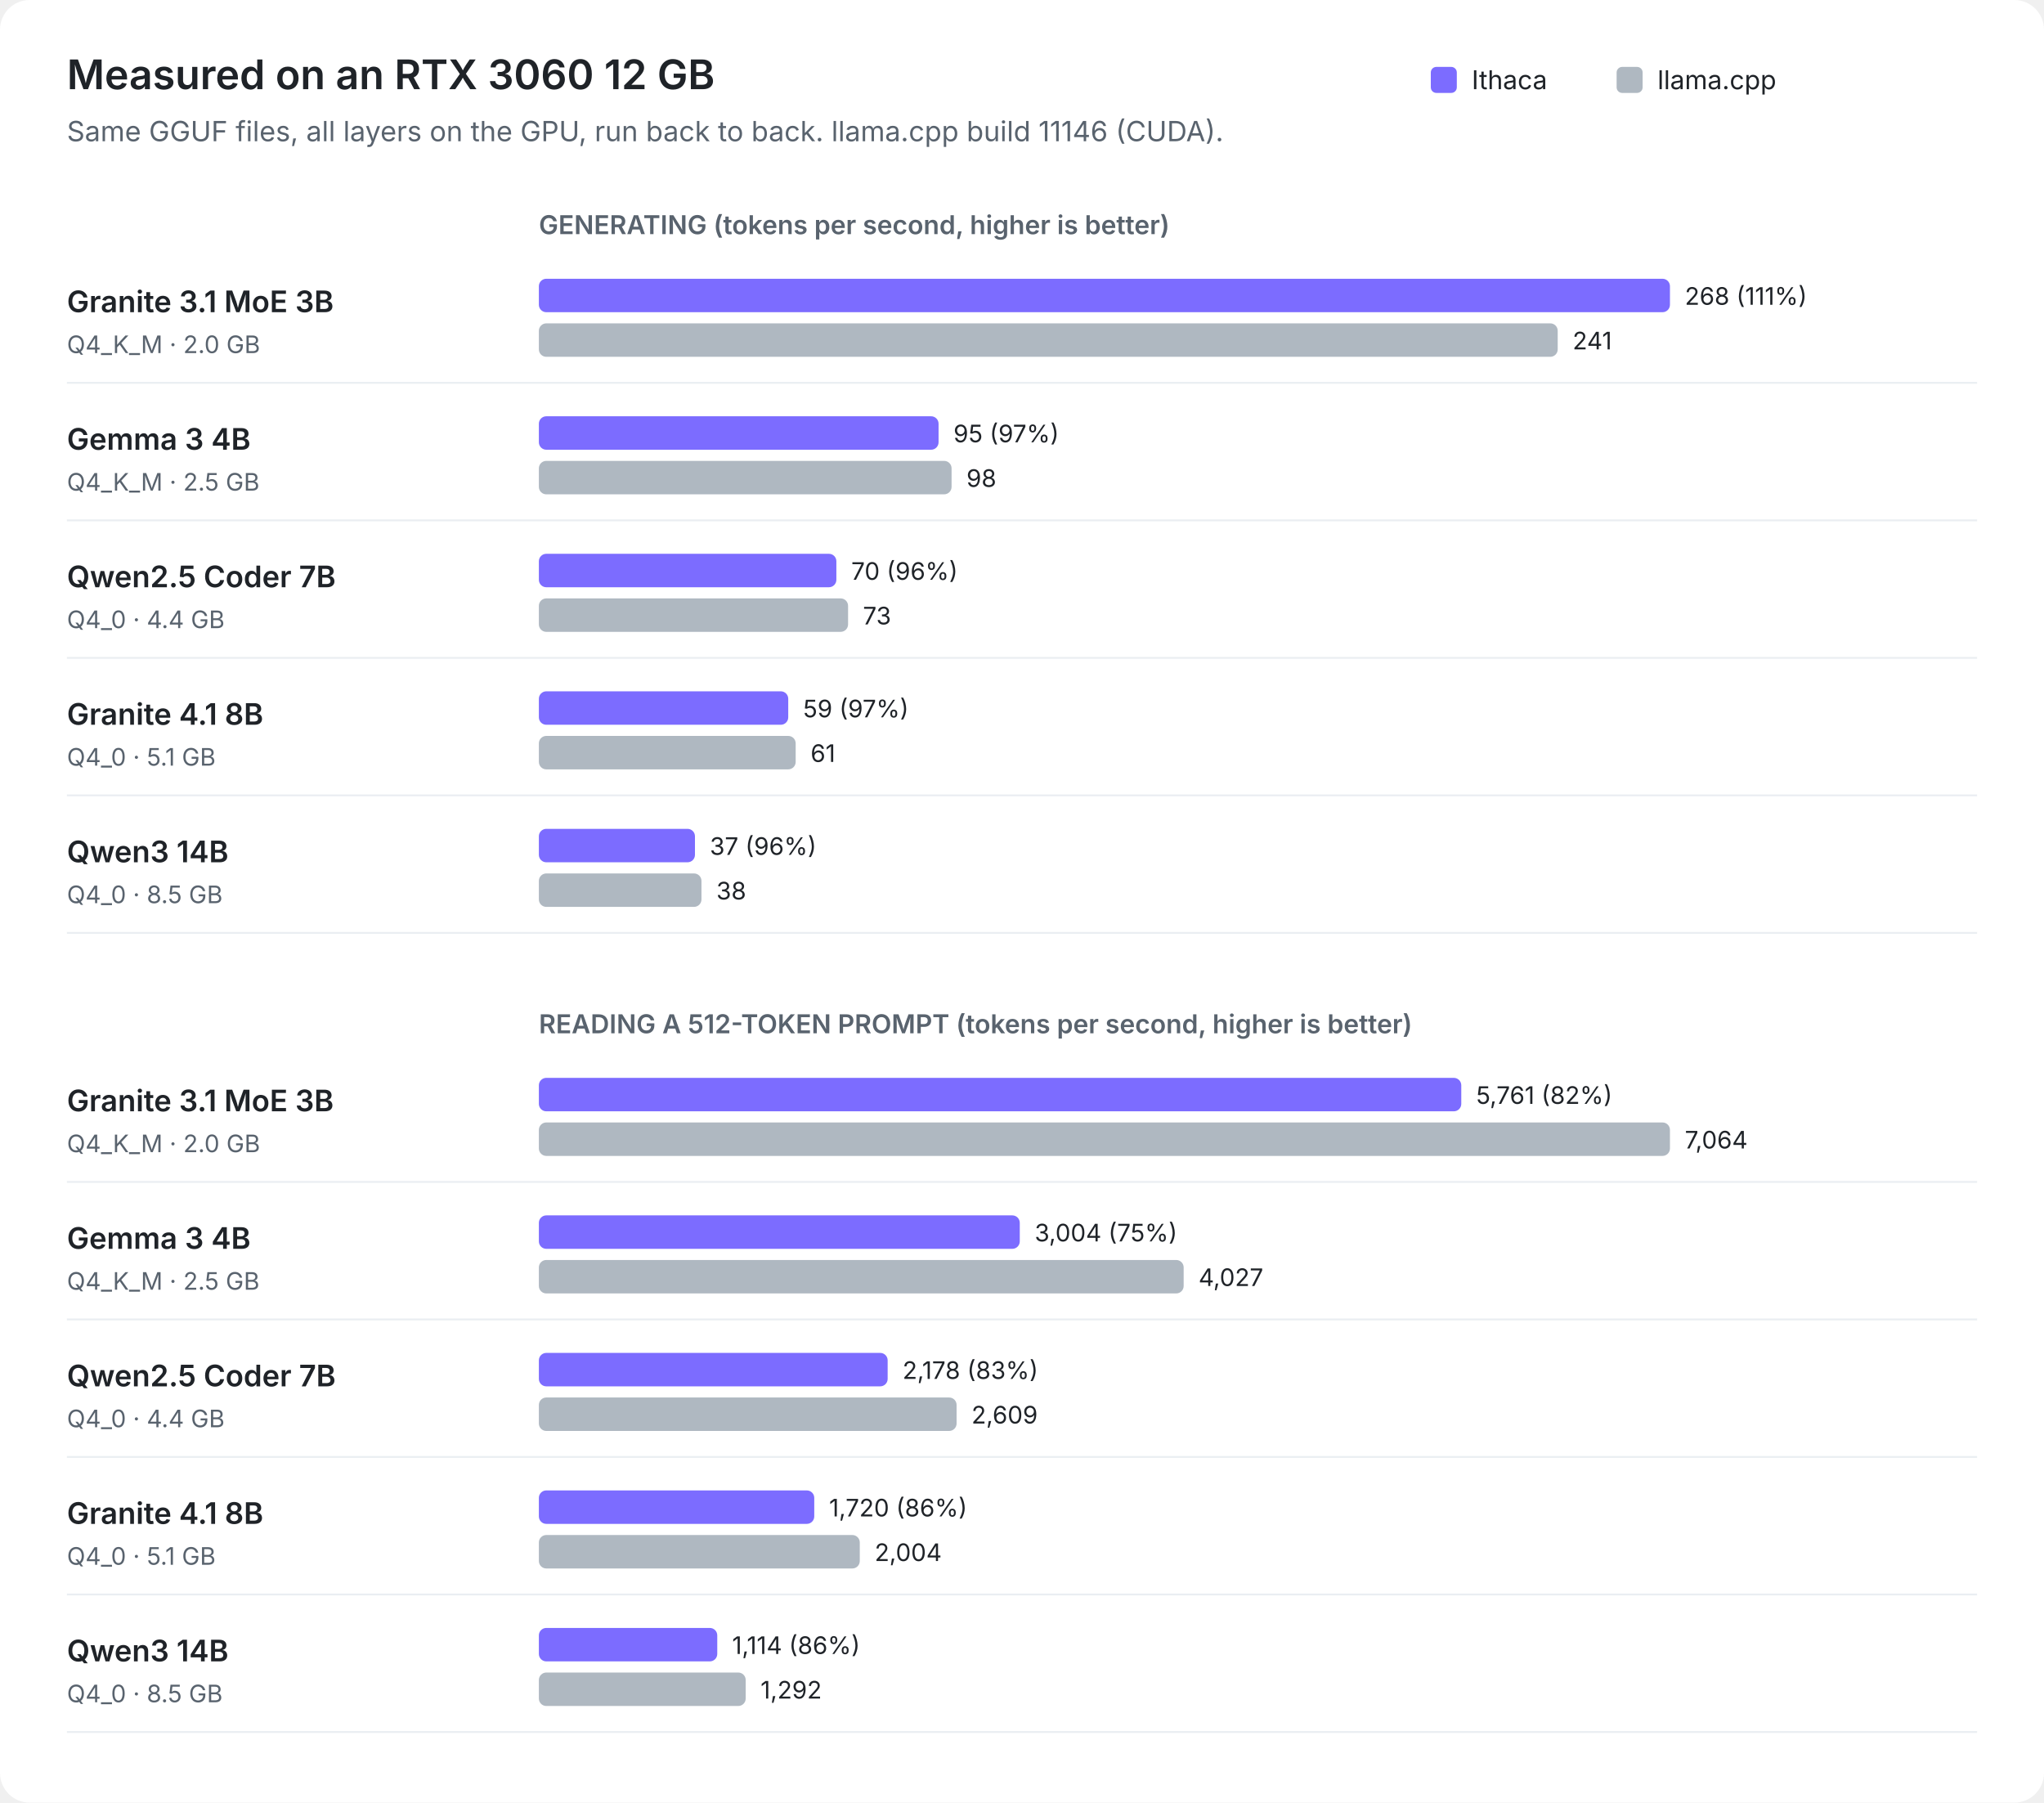
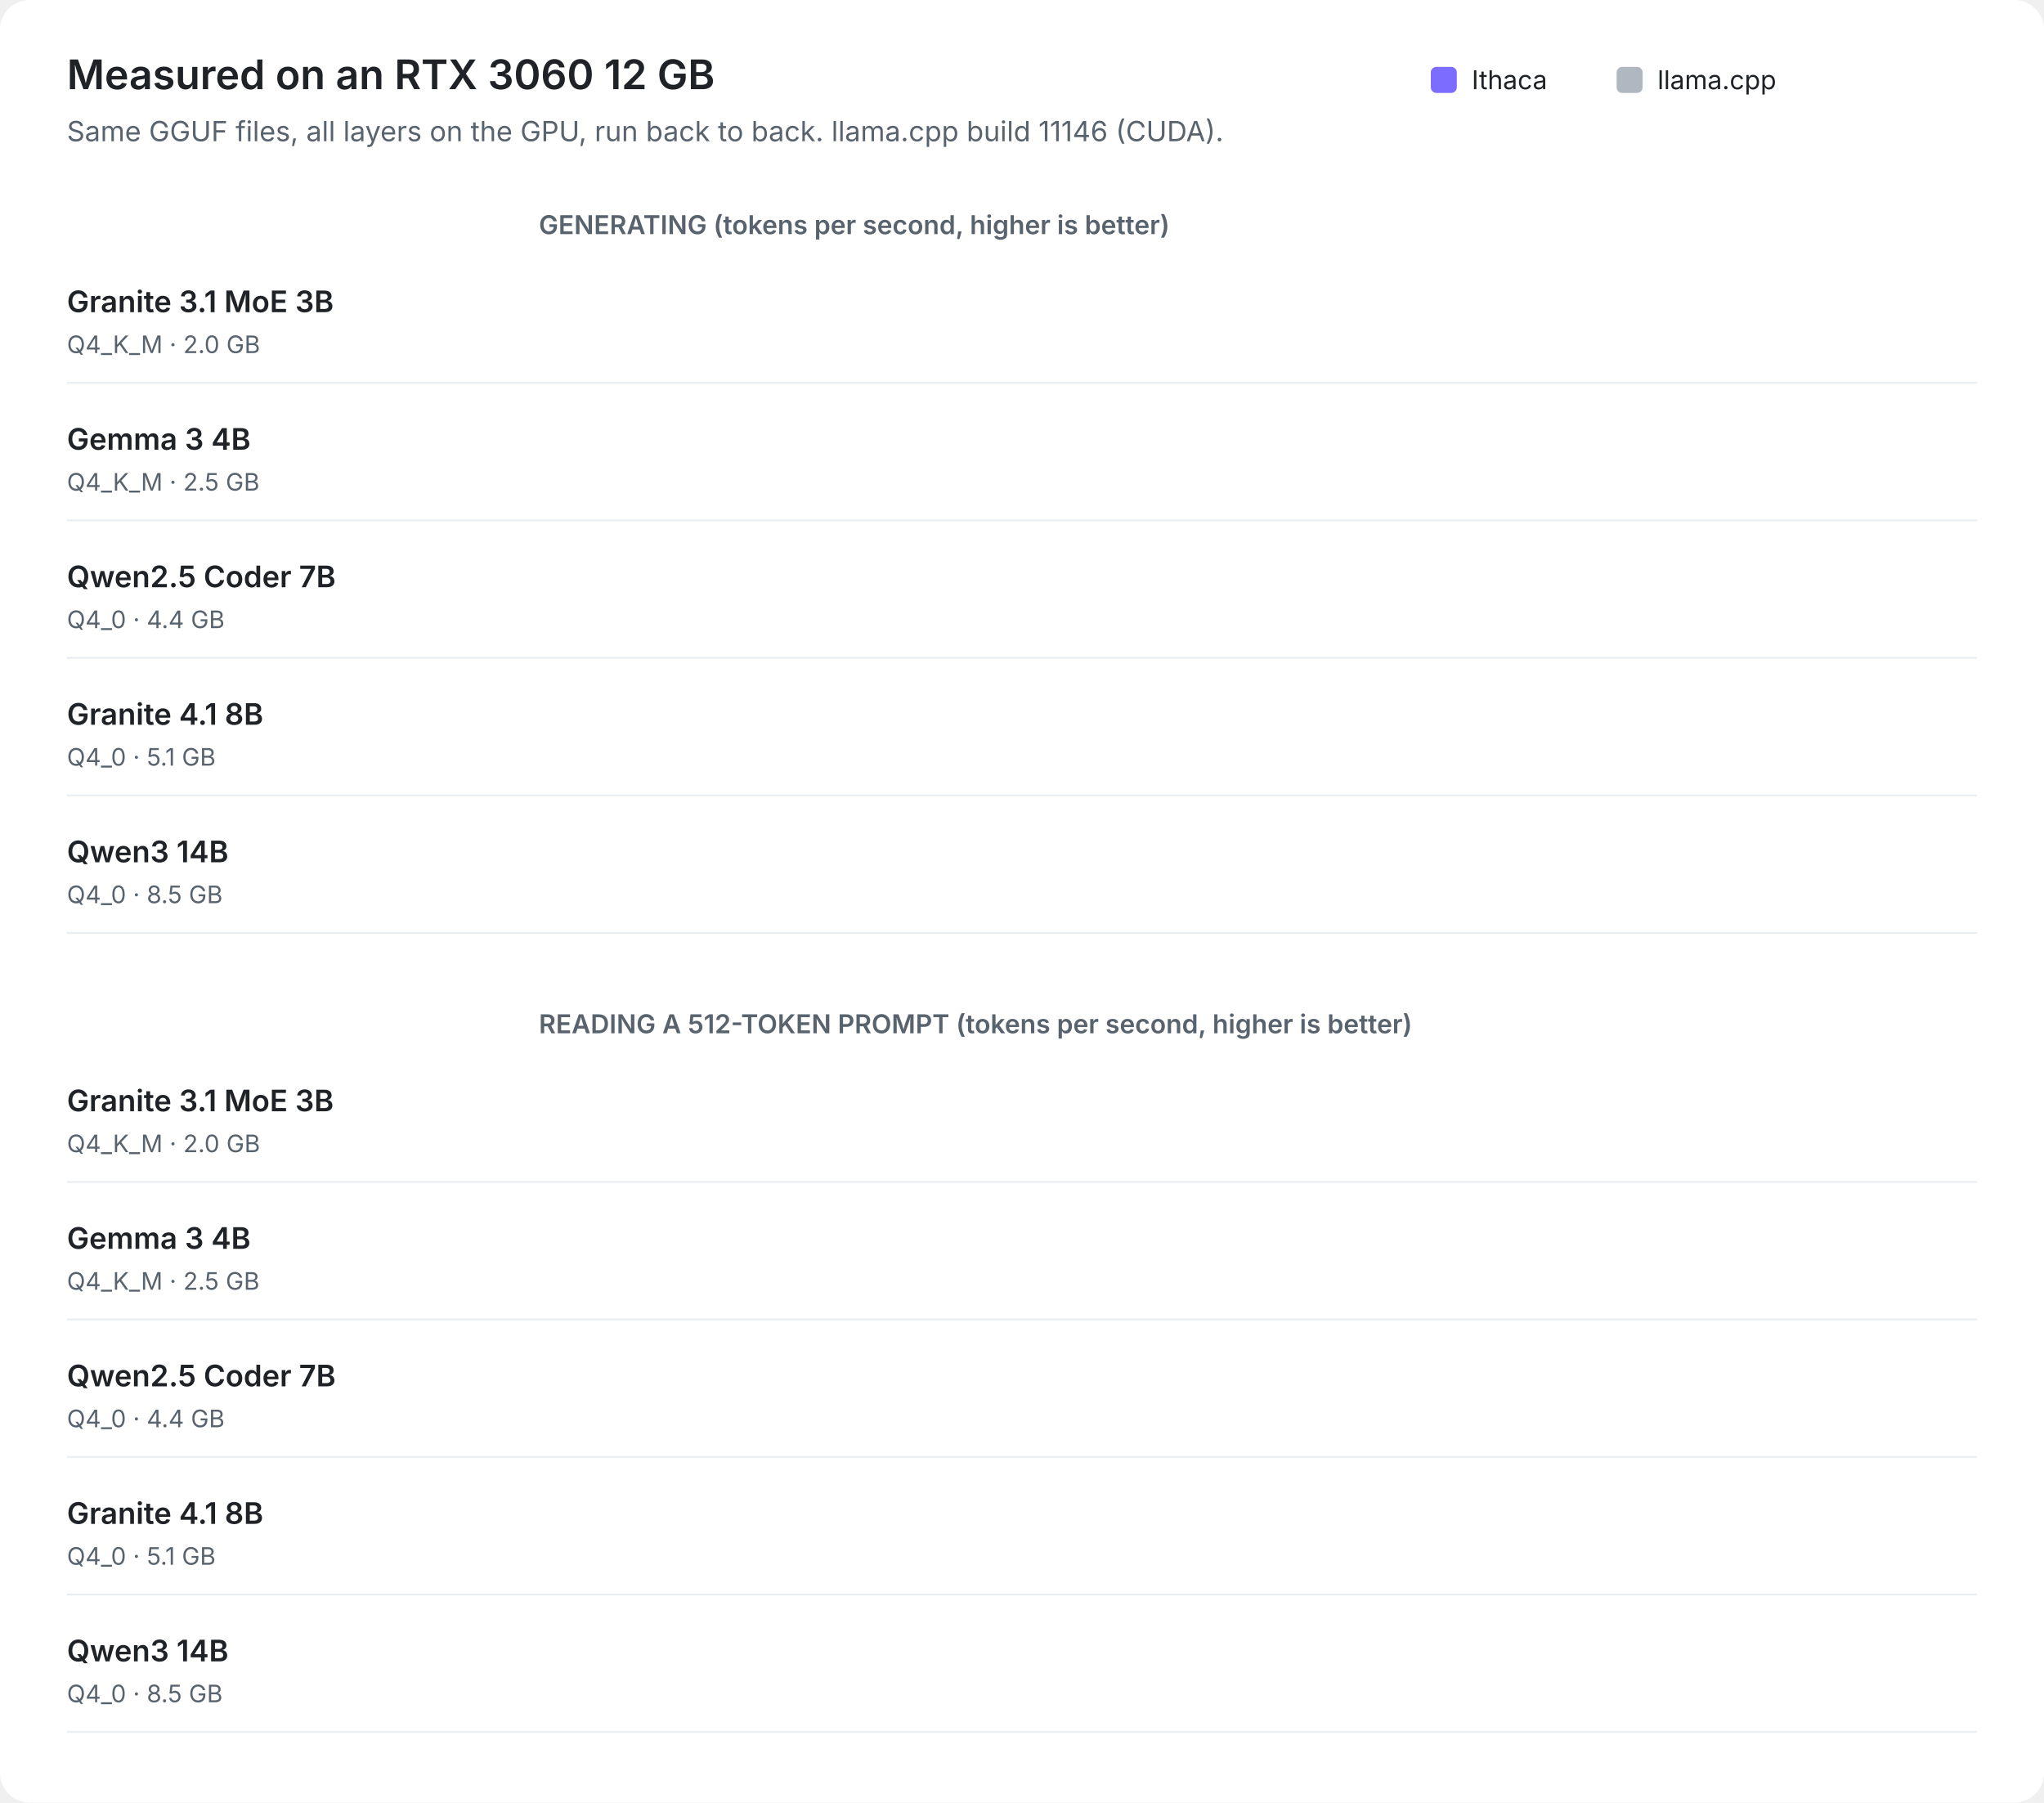
<svg xmlns="http://www.w3.org/2000/svg" width="1100" height="970" viewBox="0 0 1100 970" font-family="Segoe UI, Inter, Helvetica Neue, Arial, sans-serif">
+   <style>
+ .bar{transform-box:fill-box;transform-origin:left center;transform:scaleX(0);animation:grow 1.1s cubic-bezier(.2,.8,.2,1) forwards}
+ .num{opacity:0;animation:show .5s ease-out forwards}
+ @keyframes grow{to{transform:scaleX(1)}}
+ @keyframes show{to{opacity:1}}
+ @media (prefers-reduced-motion:reduce){.bar{animation:none;transform:none}.num{animation:none;opacity:1}}
+ </style>
  <rect width="1100" height="970" rx="16" fill="#ffffff" />
  <text x="36" y="48" font-size="22" font-weight="600" fill="#1f2328">Measured on an RTX 3060 12 GB</text>
  <text x="36" y="76" font-size="15" fill="#59636e">Same GGUF files, all layers on the GPU, run back to back. llama.cpp build 11146 (CUDA).</text>
  <rect x="770" y="36" width="14" height="14" rx="3" fill="#7c6cff" />
  <text x="792" y="48" font-size="14" fill="#1f2328">Ithaca</text>
  <rect x="870" y="36" width="14" height="14" rx="3" fill="#afb8c1" />
  <text x="892" y="48" font-size="14" fill="#1f2328">llama.cpp</text>
  <text x="290" y="126" font-size="14" font-weight="600" fill="#59636e">GENERATING (tokens per second, higher is better)</text>
  <line x1="36" y1="206" x2="1064" y2="206" stroke="#eaeef2" />
  <text x="36" y="168" font-size="16" font-weight="600" fill="#1f2328">Granite 3.1 MoE 3B</text>
  <text x="36" y="190" font-size="13" fill="#59636e">Q4_K_M · 2.0 GB</text>
-   <rect x="290" y="150" width="608.7" height="18" rx="4" fill="#7c6cff" />
-   <text x="906.7" y="164" font-size="13" fill="#1f2328">268 (111%)</text>
-   <rect x="290" y="174" width="548.3" height="18" rx="4" fill="#afb8c1" />
-   <text x="846.3" y="188" font-size="13" fill="#1f2328">241</text>
+   <rect class="bar" style="animation-delay:0.15s" x="290" y="150" width="608.7" height="18" rx="4" fill="#7c6cff" />
+   <text class="num" style="animation-delay:0.90s" x="906.7" y="164" font-size="13" fill="#1f2328">268 (111%)</text>
+   <rect class="bar" style="animation-delay:0.20s" x="290" y="174" width="548.3" height="18" rx="4" fill="#afb8c1" />
+   <text class="num" style="animation-delay:0.95s" x="846.3" y="188" font-size="13" fill="#1f2328">241</text>
  <line x1="36" y1="280" x2="1064" y2="280" stroke="#eaeef2" />
  <text x="36" y="242" font-size="16" font-weight="600" fill="#1f2328">Gemma 3 4B</text>
  <text x="36" y="264" font-size="13" fill="#59636e">Q4_K_M · 2.5 GB</text>
-   <rect x="290" y="224" width="215.1" height="18" rx="4" fill="#7c6cff" />
-   <text x="513.1" y="238" font-size="13" fill="#1f2328">95 (97%)</text>
-   <rect x="290" y="248" width="222.1" height="18" rx="4" fill="#afb8c1" />
-   <text x="520.1" y="262" font-size="13" fill="#1f2328">98</text>
+   <rect class="bar" style="animation-delay:0.25s" x="290" y="224" width="215.1" height="18" rx="4" fill="#7c6cff" />
+   <text class="num" style="animation-delay:1.00s" x="513.1" y="238" font-size="13" fill="#1f2328">95 (97%)</text>
+   <rect class="bar" style="animation-delay:0.30s" x="290" y="248" width="222.1" height="18" rx="4" fill="#afb8c1" />
+   <text class="num" style="animation-delay:1.05s" x="520.1" y="262" font-size="13" fill="#1f2328">98</text>
  <line x1="36" y1="354" x2="1064" y2="354" stroke="#eaeef2" />
  <text x="36" y="316" font-size="16" font-weight="600" fill="#1f2328">Qwen2.5 Coder 7B</text>
  <text x="36" y="338" font-size="13" fill="#59636e">Q4_0 · 4.4 GB</text>
-   <rect x="290" y="298" width="160.1" height="18" rx="4" fill="#7c6cff" />
-   <text x="458.1" y="312" font-size="13" fill="#1f2328">70 (96%)</text>
-   <rect x="290" y="322" width="166.4" height="18" rx="4" fill="#afb8c1" />
-   <text x="464.4" y="336" font-size="13" fill="#1f2328">73</text>
+   <rect class="bar" style="animation-delay:0.35s" x="290" y="298" width="160.1" height="18" rx="4" fill="#7c6cff" />
+   <text class="num" style="animation-delay:1.10s" x="458.1" y="312" font-size="13" fill="#1f2328">70 (96%)</text>
+   <rect class="bar" style="animation-delay:0.40s" x="290" y="322" width="166.4" height="18" rx="4" fill="#afb8c1" />
+   <text class="num" style="animation-delay:1.15s" x="464.4" y="336" font-size="13" fill="#1f2328">73</text>
  <line x1="36" y1="428" x2="1064" y2="428" stroke="#eaeef2" />
  <text x="36" y="390" font-size="16" font-weight="600" fill="#1f2328">Granite 4.1 8B</text>
  <text x="36" y="412" font-size="13" fill="#59636e">Q4_0 · 5.1 GB</text>
-   <rect x="290" y="372" width="134.2" height="18" rx="4" fill="#7c6cff" />
-   <text x="432.2" y="386" font-size="13" fill="#1f2328">59 (97%)</text>
-   <rect x="290" y="396" width="138.2" height="18" rx="4" fill="#afb8c1" />
-   <text x="436.2" y="410" font-size="13" fill="#1f2328">61</text>
+   <rect class="bar" style="animation-delay:0.45s" x="290" y="372" width="134.2" height="18" rx="4" fill="#7c6cff" />
+   <text class="num" style="animation-delay:1.20s" x="432.2" y="386" font-size="13" fill="#1f2328">59 (97%)</text>
+   <rect class="bar" style="animation-delay:0.50s" x="290" y="396" width="138.2" height="18" rx="4" fill="#afb8c1" />
+   <text class="num" style="animation-delay:1.25s" x="436.2" y="410" font-size="13" fill="#1f2328">61</text>
  <line x1="36" y1="502" x2="1064" y2="502" stroke="#eaeef2" />
  <text x="36" y="464" font-size="16" font-weight="600" fill="#1f2328">Qwen3 14B</text>
  <text x="36" y="486" font-size="13" fill="#59636e">Q4_0 · 8.5 GB</text>
-   <rect x="290" y="446" width="84.0" height="18" rx="4" fill="#7c6cff" />
-   <text x="382.0" y="460" font-size="13" fill="#1f2328">37 (96%)</text>
-   <rect x="290" y="470" width="87.5" height="18" rx="4" fill="#afb8c1" />
-   <text x="385.5" y="484" font-size="13" fill="#1f2328">38</text>
+   <rect class="bar" style="animation-delay:0.55s" x="290" y="446" width="84.0" height="18" rx="4" fill="#7c6cff" />
+   <text class="num" style="animation-delay:1.30s" x="382.0" y="460" font-size="13" fill="#1f2328">37 (96%)</text>
+   <rect class="bar" style="animation-delay:0.60s" x="290" y="470" width="87.5" height="18" rx="4" fill="#afb8c1" />
+   <text class="num" style="animation-delay:1.35s" x="385.5" y="484" font-size="13" fill="#1f2328">38</text>
  <text x="290" y="556" font-size="14" font-weight="600" fill="#59636e">READING A 512-TOKEN PROMPT (tokens per second, higher is better)</text>
  <line x1="36" y1="636" x2="1064" y2="636" stroke="#eaeef2" />
  <text x="36" y="598" font-size="16" font-weight="600" fill="#1f2328">Granite 3.1 MoE 3B</text>
  <text x="36" y="620" font-size="13" fill="#59636e">Q4_K_M · 2.0 GB</text>
-   <rect x="290" y="580" width="496.4" height="18" rx="4" fill="#7c6cff" />
-   <text x="794.4" y="594" font-size="13" fill="#1f2328">5,761 (82%)</text>
-   <rect x="290" y="604" width="608.7" height="18" rx="4" fill="#afb8c1" />
-   <text x="906.7" y="618" font-size="13" fill="#1f2328">7,064</text>
+   <rect class="bar" style="animation-delay:0.65s" x="290" y="580" width="496.4" height="18" rx="4" fill="#7c6cff" />
+   <text class="num" style="animation-delay:1.40s" x="794.4" y="594" font-size="13" fill="#1f2328">5,761 (82%)</text>
+   <rect class="bar" style="animation-delay:0.70s" x="290" y="604" width="608.7" height="18" rx="4" fill="#afb8c1" />
+   <text class="num" style="animation-delay:1.45s" x="906.7" y="618" font-size="13" fill="#1f2328">7,064</text>
  <line x1="36" y1="710" x2="1064" y2="710" stroke="#eaeef2" />
  <text x="36" y="672" font-size="16" font-weight="600" fill="#1f2328">Gemma 3 4B</text>
  <text x="36" y="694" font-size="13" fill="#59636e">Q4_K_M · 2.5 GB</text>
-   <rect x="290" y="654" width="258.8" height="18" rx="4" fill="#7c6cff" />
-   <text x="556.8" y="668" font-size="13" fill="#1f2328">3,004 (75%)</text>
-   <rect x="290" y="678" width="347.0" height="18" rx="4" fill="#afb8c1" />
-   <text x="645.0" y="692" font-size="13" fill="#1f2328">4,027</text>
+   <rect class="bar" style="animation-delay:0.75s" x="290" y="654" width="258.8" height="18" rx="4" fill="#7c6cff" />
+   <text class="num" style="animation-delay:1.50s" x="556.8" y="668" font-size="13" fill="#1f2328">3,004 (75%)</text>
+   <rect class="bar" style="animation-delay:0.80s" x="290" y="678" width="347.0" height="18" rx="4" fill="#afb8c1" />
+   <text class="num" style="animation-delay:1.55s" x="645.0" y="692" font-size="13" fill="#1f2328">4,027</text>
  <line x1="36" y1="784" x2="1064" y2="784" stroke="#eaeef2" />
  <text x="36" y="746" font-size="16" font-weight="600" fill="#1f2328">Qwen2.5 Coder 7B</text>
  <text x="36" y="768" font-size="13" fill="#59636e">Q4_0 · 4.4 GB</text>
-   <rect x="290" y="728" width="187.7" height="18" rx="4" fill="#7c6cff" />
-   <text x="485.7" y="742" font-size="13" fill="#1f2328">2,178 (83%)</text>
-   <rect x="290" y="752" width="224.8" height="18" rx="4" fill="#afb8c1" />
-   <text x="522.8" y="766" font-size="13" fill="#1f2328">2,609</text>
+   <rect class="bar" style="animation-delay:0.85s" x="290" y="728" width="187.7" height="18" rx="4" fill="#7c6cff" />
+   <text class="num" style="animation-delay:1.60s" x="485.7" y="742" font-size="13" fill="#1f2328">2,178 (83%)</text>
+   <rect class="bar" style="animation-delay:0.90s" x="290" y="752" width="224.8" height="18" rx="4" fill="#afb8c1" />
+   <text class="num" style="animation-delay:1.65s" x="522.8" y="766" font-size="13" fill="#1f2328">2,609</text>
  <line x1="36" y1="858" x2="1064" y2="858" stroke="#eaeef2" />
  <text x="36" y="820" font-size="16" font-weight="600" fill="#1f2328">Granite 4.1 8B</text>
  <text x="36" y="842" font-size="13" fill="#59636e">Q4_0 · 5.1 GB</text>
-   <rect x="290" y="802" width="148.2" height="18" rx="4" fill="#7c6cff" />
-   <text x="446.2" y="816" font-size="13" fill="#1f2328">1,720 (86%)</text>
-   <rect x="290" y="826" width="172.7" height="18" rx="4" fill="#afb8c1" />
-   <text x="470.7" y="840" font-size="13" fill="#1f2328">2,004</text>
+   <rect class="bar" style="animation-delay:0.95s" x="290" y="802" width="148.2" height="18" rx="4" fill="#7c6cff" />
+   <text class="num" style="animation-delay:1.70s" x="446.2" y="816" font-size="13" fill="#1f2328">1,720 (86%)</text>
+   <rect class="bar" style="animation-delay:1.00s" x="290" y="826" width="172.7" height="18" rx="4" fill="#afb8c1" />
+   <text class="num" style="animation-delay:1.75s" x="470.7" y="840" font-size="13" fill="#1f2328">2,004</text>
  <line x1="36" y1="932" x2="1064" y2="932" stroke="#eaeef2" />
  <text x="36" y="894" font-size="16" font-weight="600" fill="#1f2328">Qwen3 14B</text>
  <text x="36" y="916" font-size="13" fill="#59636e">Q4_0 · 8.5 GB</text>
-   <rect x="290" y="876" width="96.0" height="18" rx="4" fill="#7c6cff" />
-   <text x="394.0" y="890" font-size="13" fill="#1f2328">1,114 (86%)</text>
-   <rect x="290" y="900" width="111.3" height="18" rx="4" fill="#afb8c1" />
-   <text x="409.3" y="914" font-size="13" fill="#1f2328">1,292</text>
+   <rect class="bar" style="animation-delay:1.05s" x="290" y="876" width="96.0" height="18" rx="4" fill="#7c6cff" />
+   <text class="num" style="animation-delay:1.80s" x="394.0" y="890" font-size="13" fill="#1f2328">1,114 (86%)</text>
+   <rect class="bar" style="animation-delay:1.10s" x="290" y="900" width="111.3" height="18" rx="4" fill="#afb8c1" />
+   <text class="num" style="animation-delay:1.85s" x="409.3" y="914" font-size="13" fill="#1f2328">1,292</text>
</svg>
